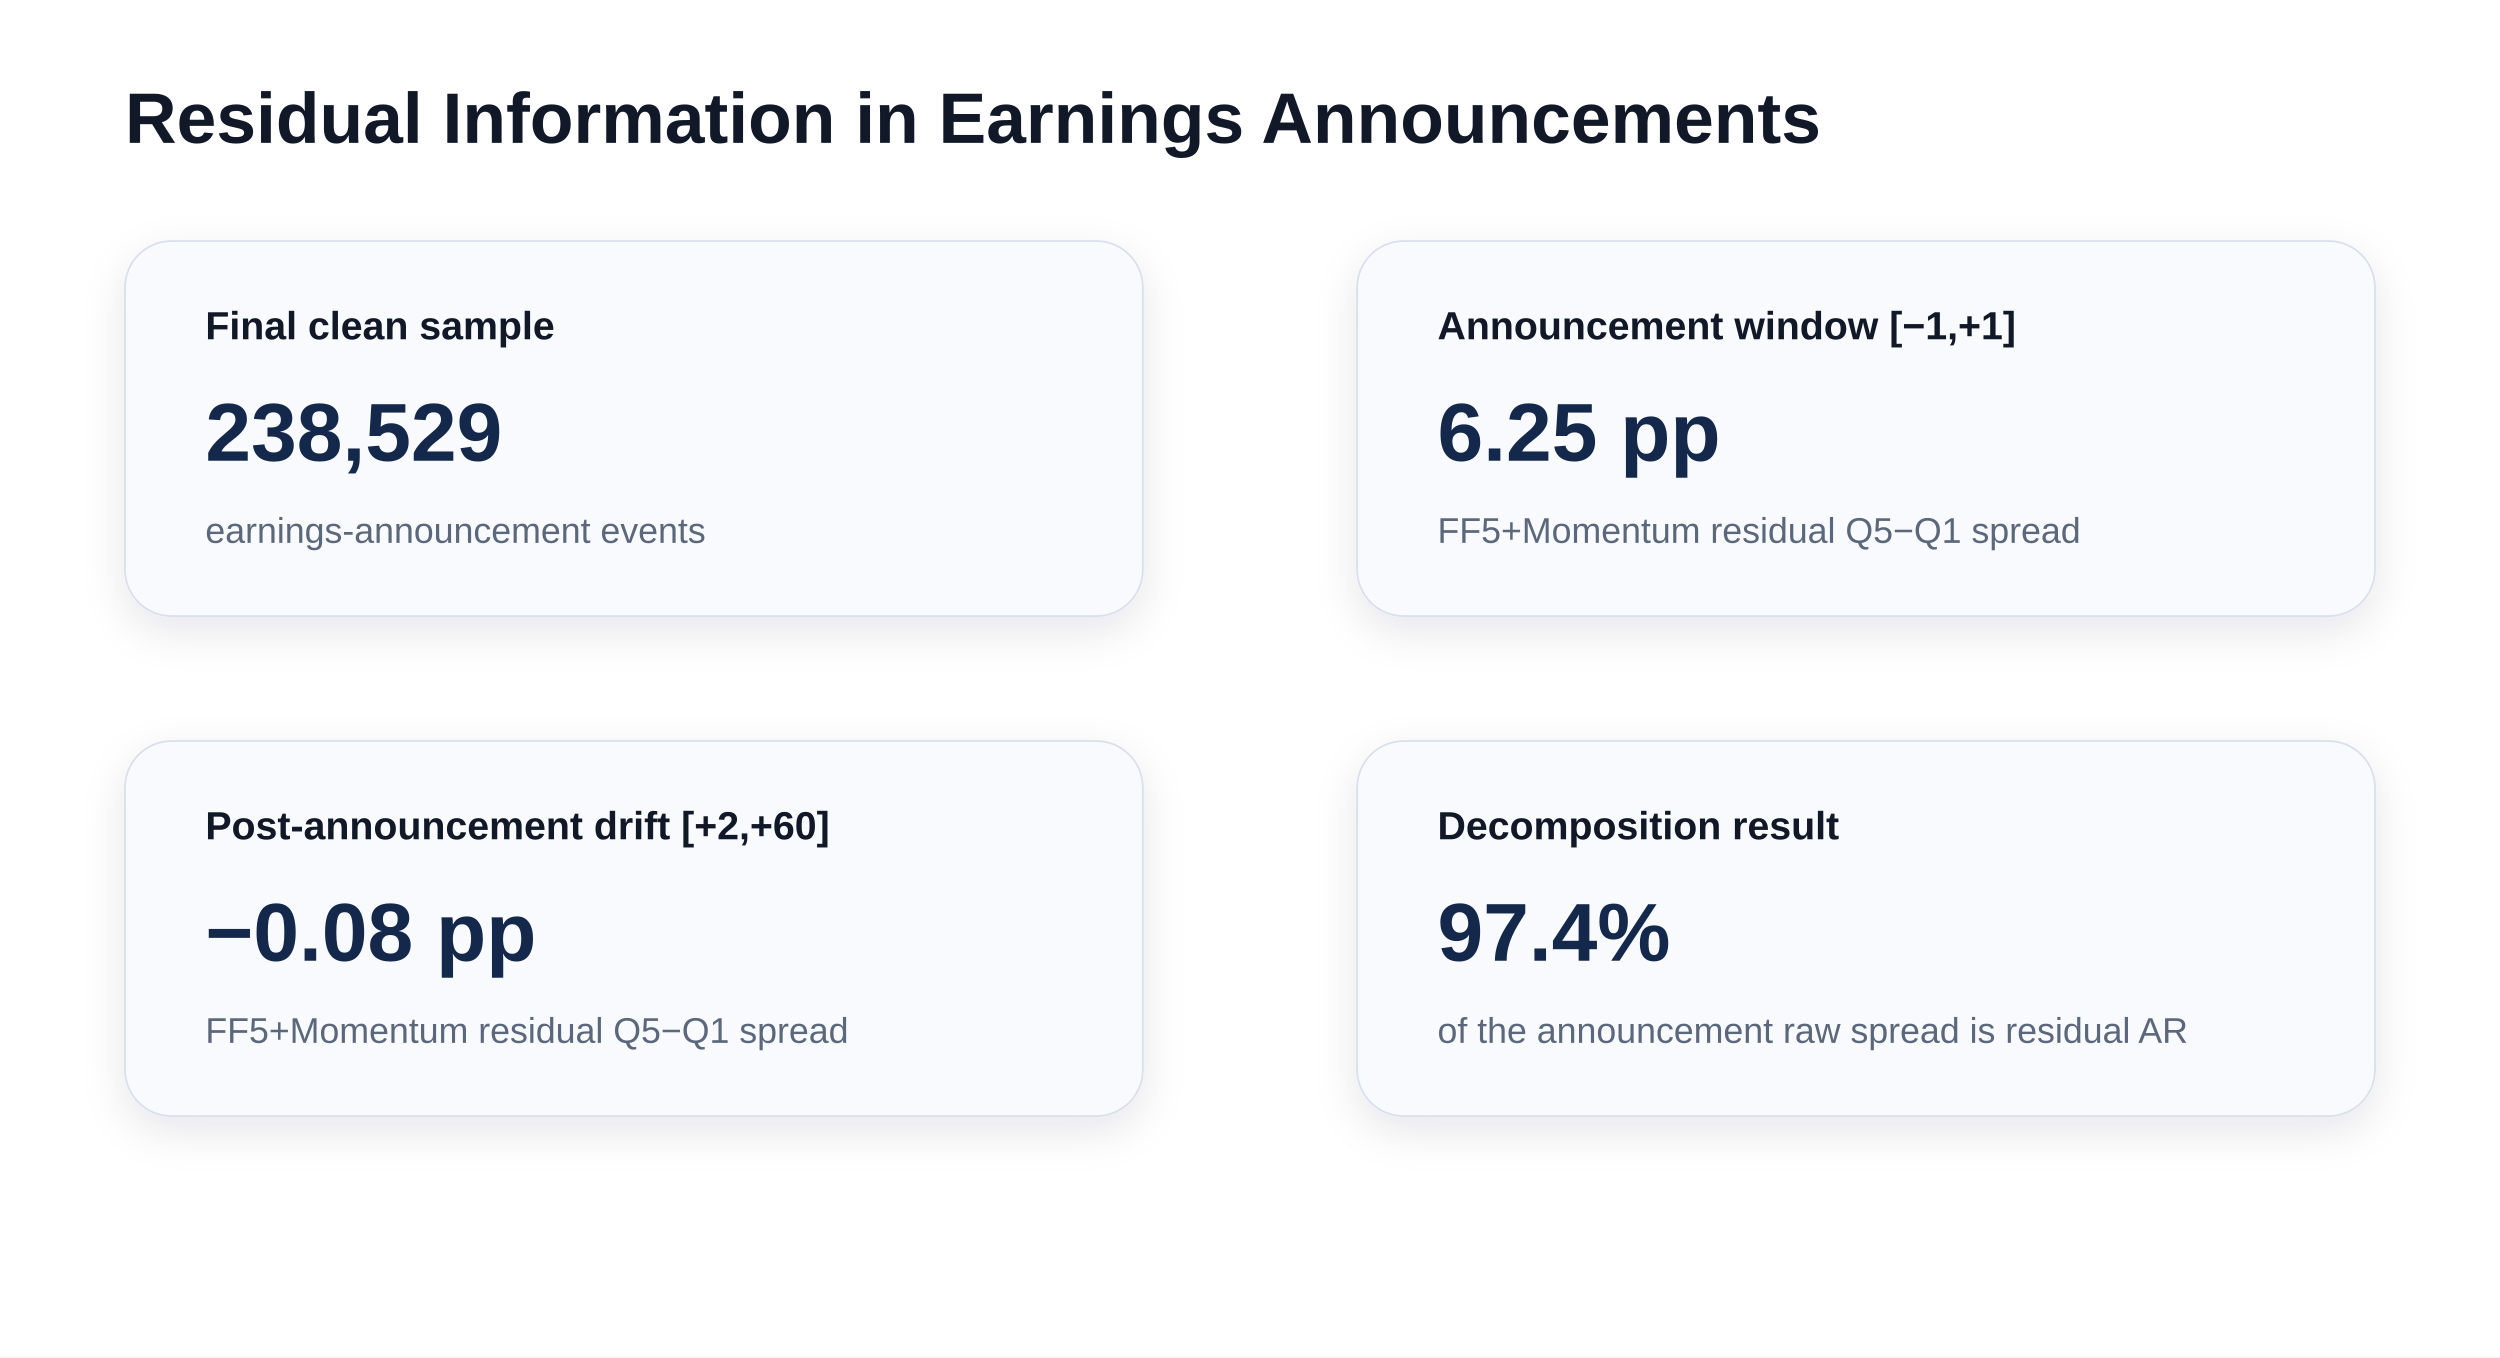
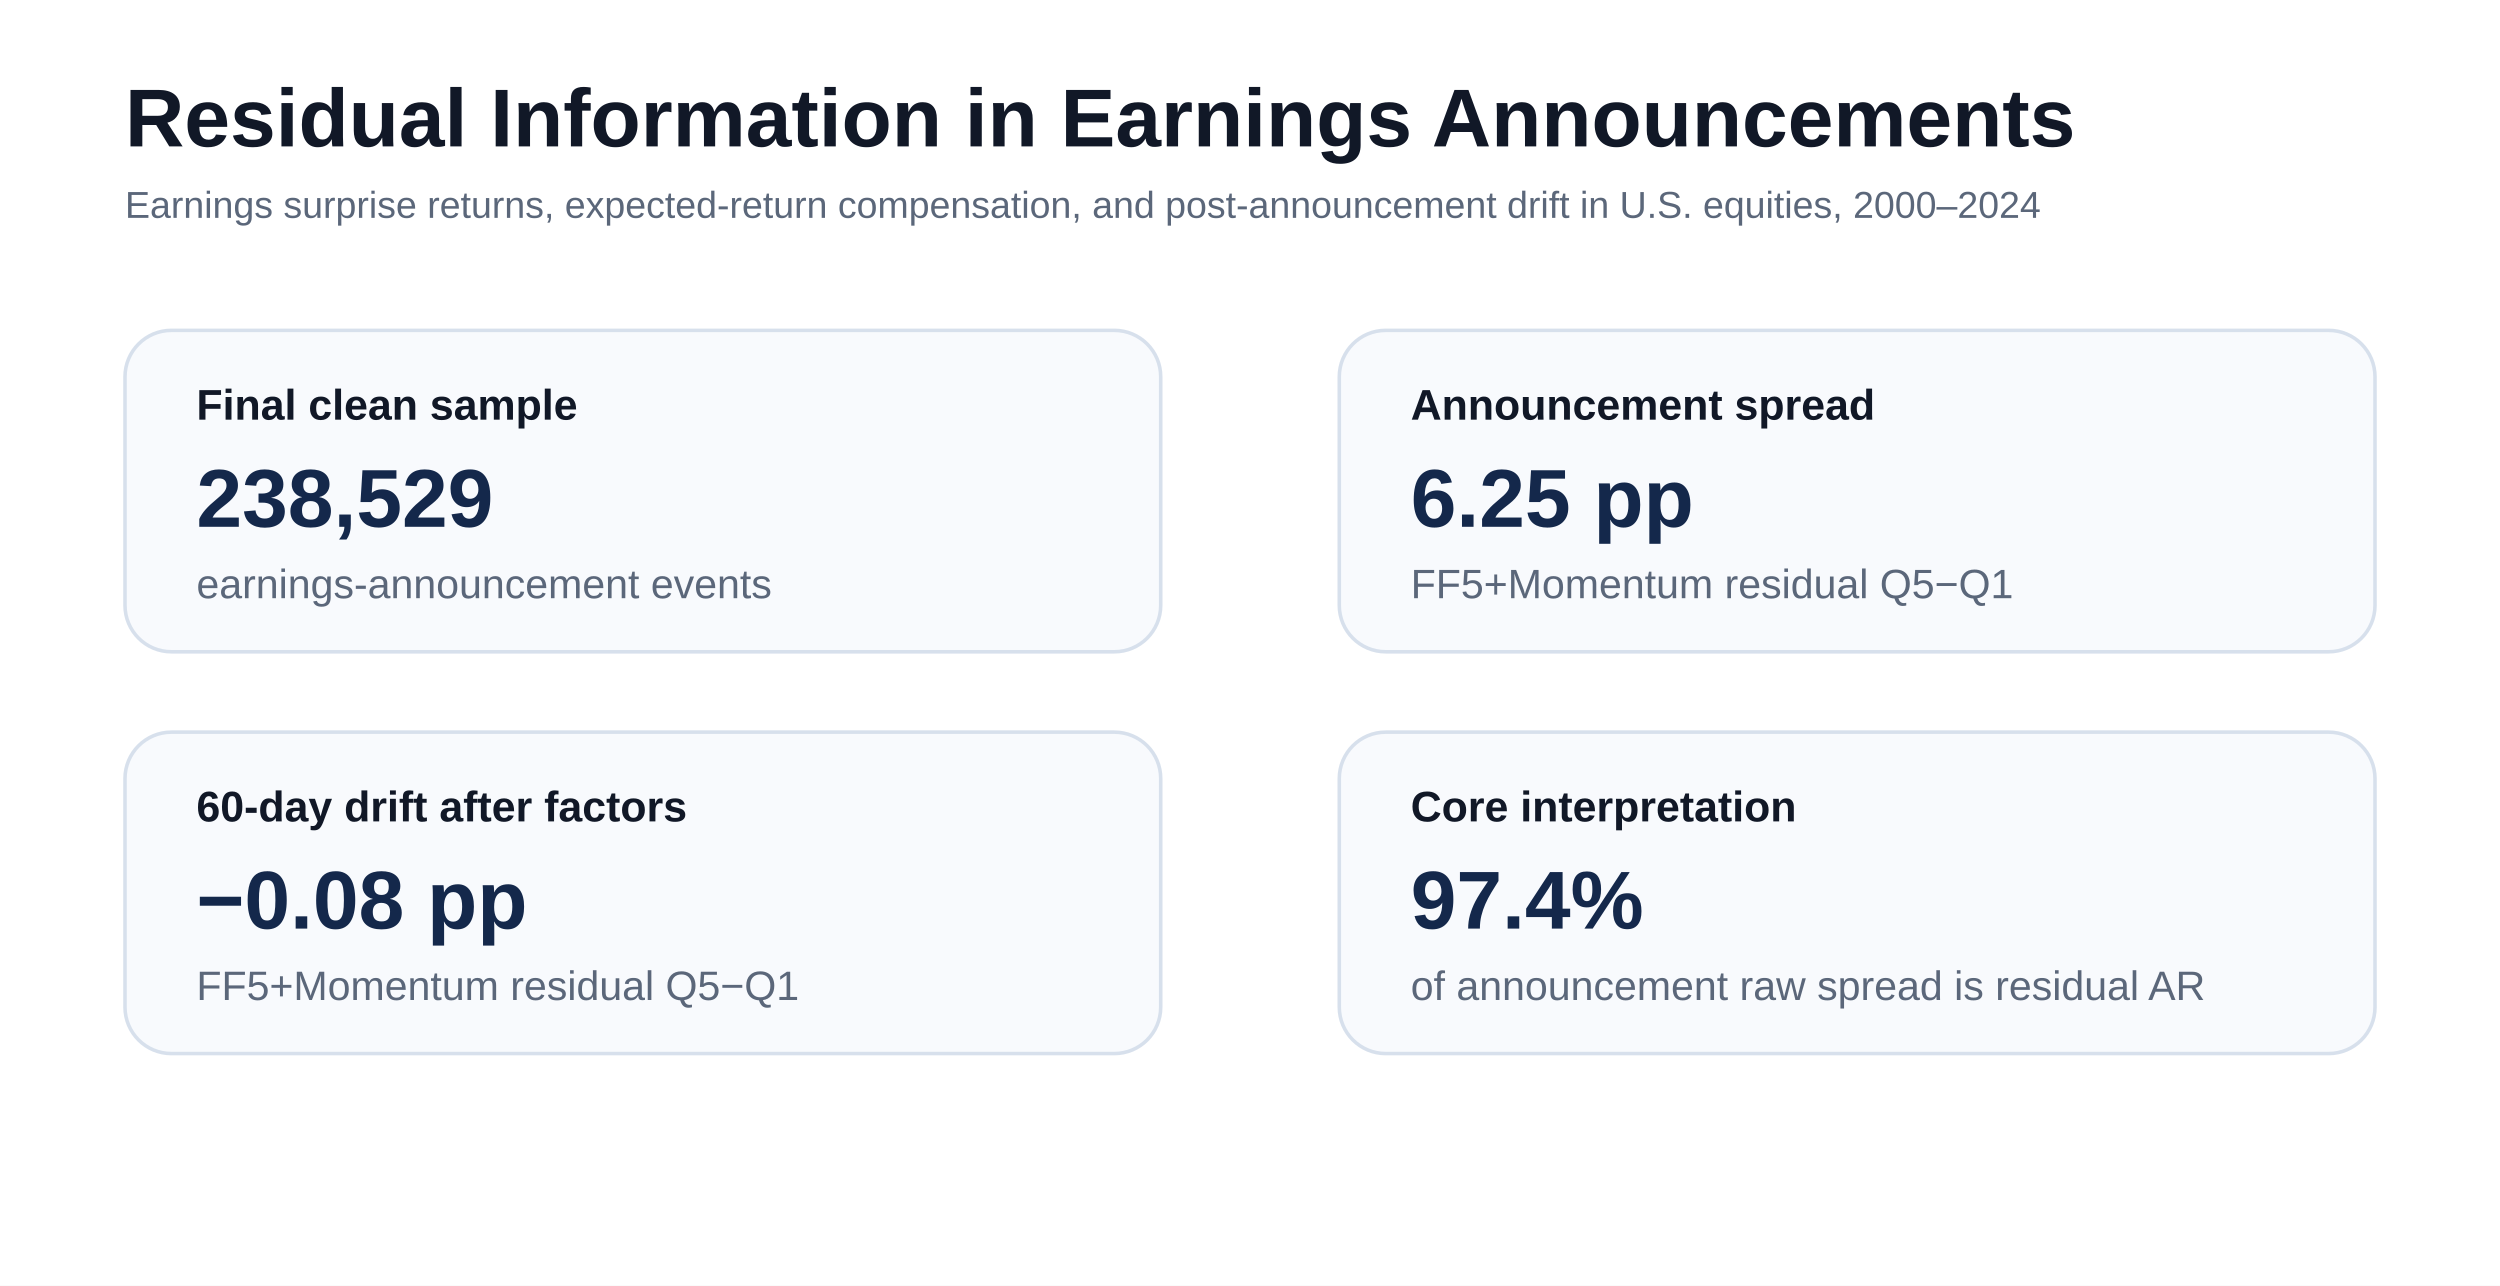
- <svg xmlns="http://www.w3.org/2000/svg" width="1400" height="760" viewBox="0 0 1400 760" role="img" aria-labelledby="title">
-   <defs>
-     <style>
- .bg{fill:#ffffff}
- .title{font:700 40px Arial,sans-serif;fill:#111827}
- .card-title{font:700 22px Arial,sans-serif;fill:#111827}
+ <svg xmlns="http://www.w3.org/2000/svg" width="1400" height="720" viewBox="0 0 1400 720" role="img" aria-labelledby="title">
+   <rect width="1400" height="720" fill="#FFFFFF" />
+   <style>
+ .title{font:700 46px Arial,sans-serif;fill:#111827}
+ .sub{font:400 21px Arial,sans-serif;fill:#5B677A}
+ .cardTitle{font:700 24px Arial,sans-serif;fill:#111827}
.big{font:700 46px Arial,sans-serif;fill:#14284B}
- .med{font:500 22px Arial,sans-serif;fill:#334155}
- .small{font:500 20px Arial,sans-serif;fill:#5B677A}
+ .small{font:400 23px Arial,sans-serif;fill:#5B677A}
</style>
-     <filter id="shadow" x="-10%" y="-10%" width="120%" height="120%">
-       <feDropShadow dx="0" dy="8" stdDeviation="12" flood-color="#0f172a" flood-opacity="0.10" />
-     </filter>
-   </defs>
-   <rect class="bg" width="1400" height="760" />
-   <text x="70" y="80" class="title">Residual Information in Earnings Announcements</text>
-   <g filter="url(#shadow)">
-     <rect x="70" y="135" width="570" height="210" rx="26" fill="#F8FAFD" stroke="#D7E0EC" />
-     <rect x="760" y="135" width="570" height="210" rx="26" fill="#F8FAFD" stroke="#D7E0EC" />
-     <rect x="70" y="415" width="570" height="210" rx="26" fill="#F8FAFD" stroke="#D7E0EC" />
-     <rect x="760" y="415" width="570" height="210" rx="26" fill="#F8FAFD" stroke="#D7E0EC" />
-   </g>
-   <text x="115" y="190" class="card-title">Final clean sample</text>
-   <text x="115" y="258" class="big">238,529</text>
-   <text x="115" y="304" class="small">earnings-announcement events</text>
-   <text x="805" y="190" class="card-title">Announcement window [−1,+1]</text>
-   <text x="805" y="258" class="big">6.25 pp</text>
-   <text x="805" y="304" class="small">FF5+Momentum residual Q5−Q1 spread</text>
-   <text x="115" y="470" class="card-title">Post-announcement drift [+2,+60]</text>
-   <text x="115" y="538" class="big">−0.08 pp</text>
-   <text x="115" y="584" class="small">FF5+Momentum residual Q5−Q1 spread</text>
-   <text x="805" y="470" class="card-title">Decomposition result</text>
-   <text x="805" y="538" class="big">97.4%</text>
-   <text x="805" y="584" class="small">of the announcement raw spread is residual AR</text>
+   <text x="70" y="82" class="title">Residual Information in Earnings Announcements</text>
+   <text x="70" y="122" class="sub">Earnings surprise returns, expected-return compensation, and post-announcement drift in U.S. equities, 2000–2024</text>
+   <rect x="70" y="185" width="580" height="180" rx="26" fill="#F8FAFD" stroke="#D7E0EC" stroke-width="2" />
+   <text x="110" y="235" class="cardTitle">Final clean sample</text>
+   <text x="110" y="295" class="big">238,529</text>
+   <text x="110" y="335" class="small">earnings-announcement events</text>
+   <rect x="750" y="185" width="580" height="180" rx="26" fill="#F8FAFD" stroke="#D7E0EC" stroke-width="2" />
+   <text x="790" y="235" class="cardTitle">Announcement spread</text>
+   <text x="790" y="295" class="big">6.25 pp</text>
+   <text x="790" y="335" class="small">FF5+Momentum residual Q5−Q1</text>
+   <rect x="70" y="410" width="580" height="180" rx="26" fill="#F8FAFD" stroke="#D7E0EC" stroke-width="2" />
+   <text x="110" y="460" class="cardTitle">60-day drift after factors</text>
+   <text x="110" y="520" class="big" fill="#C94141">−0.08 pp</text>
+   <text x="110" y="560" class="small">FF5+Momentum residual Q5−Q1</text>
+   <rect x="750" y="410" width="580" height="180" rx="26" fill="#F8FAFD" stroke="#D7E0EC" stroke-width="2" />
+   <text x="790" y="460" class="cardTitle">Core interpretation</text>
+   <text x="790" y="520" class="big">97.4%</text>
+   <text x="790" y="560" class="small">of announcement raw spread is residual AR</text>
</svg>
